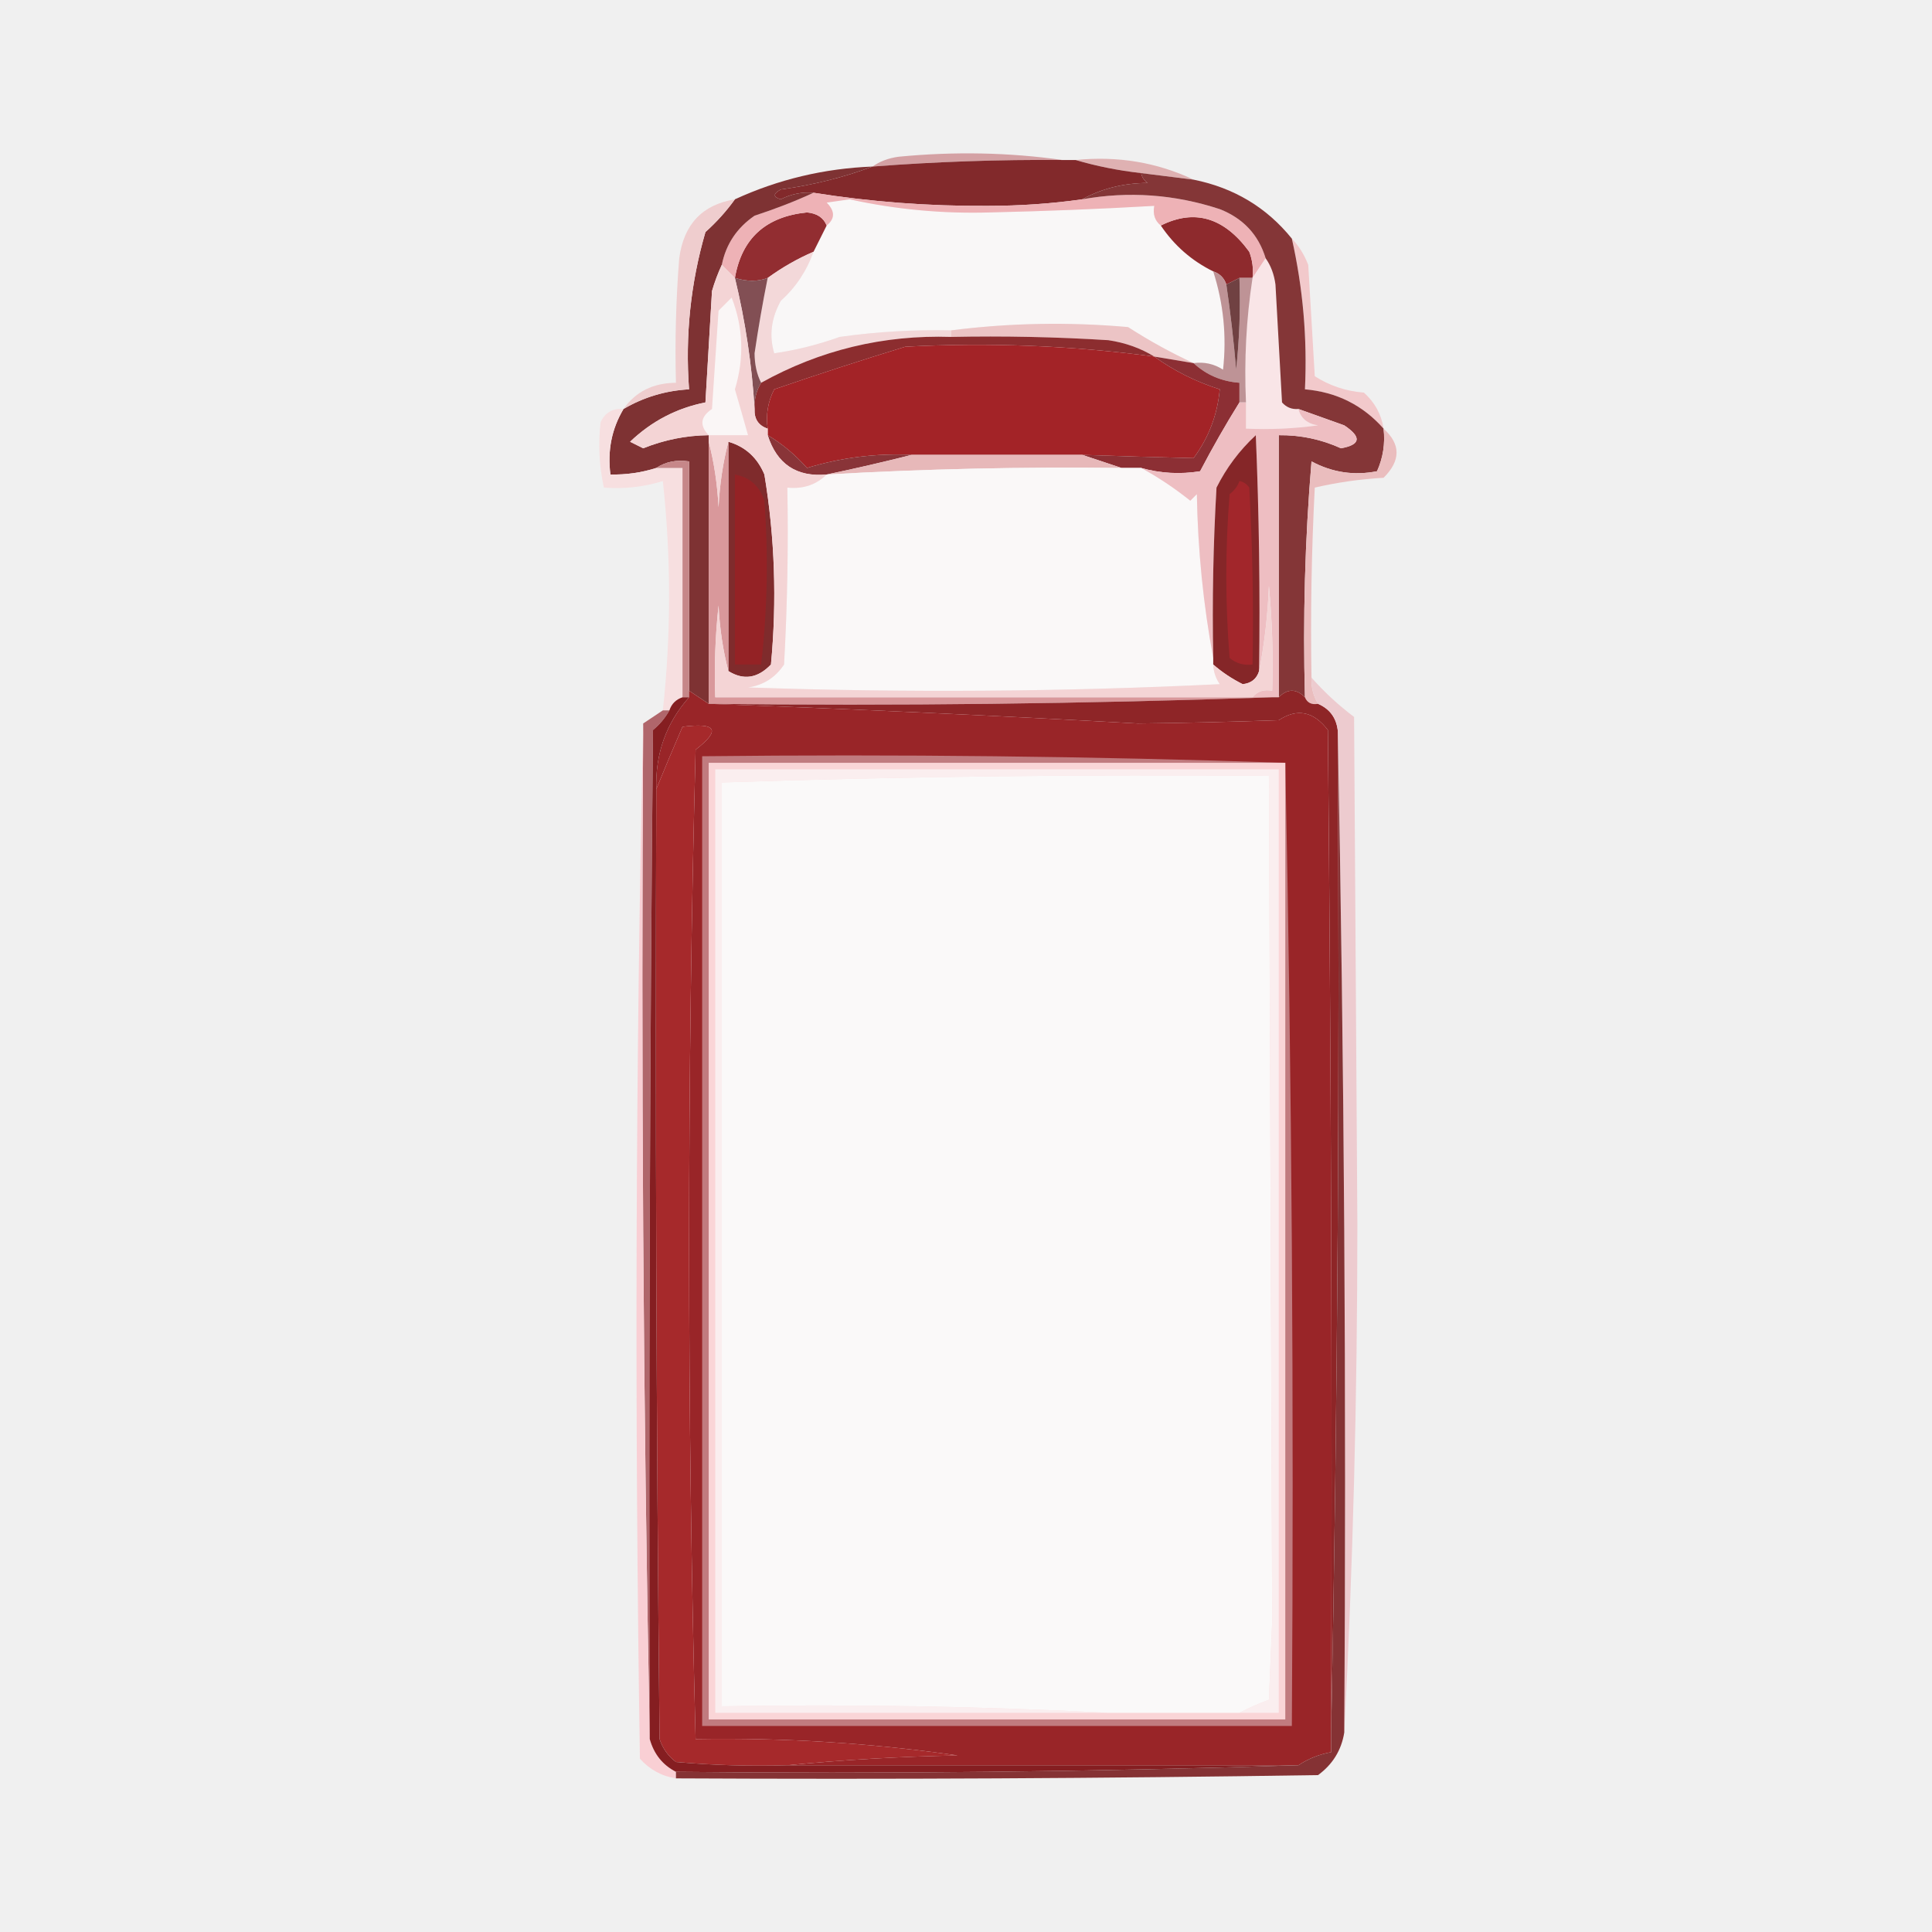
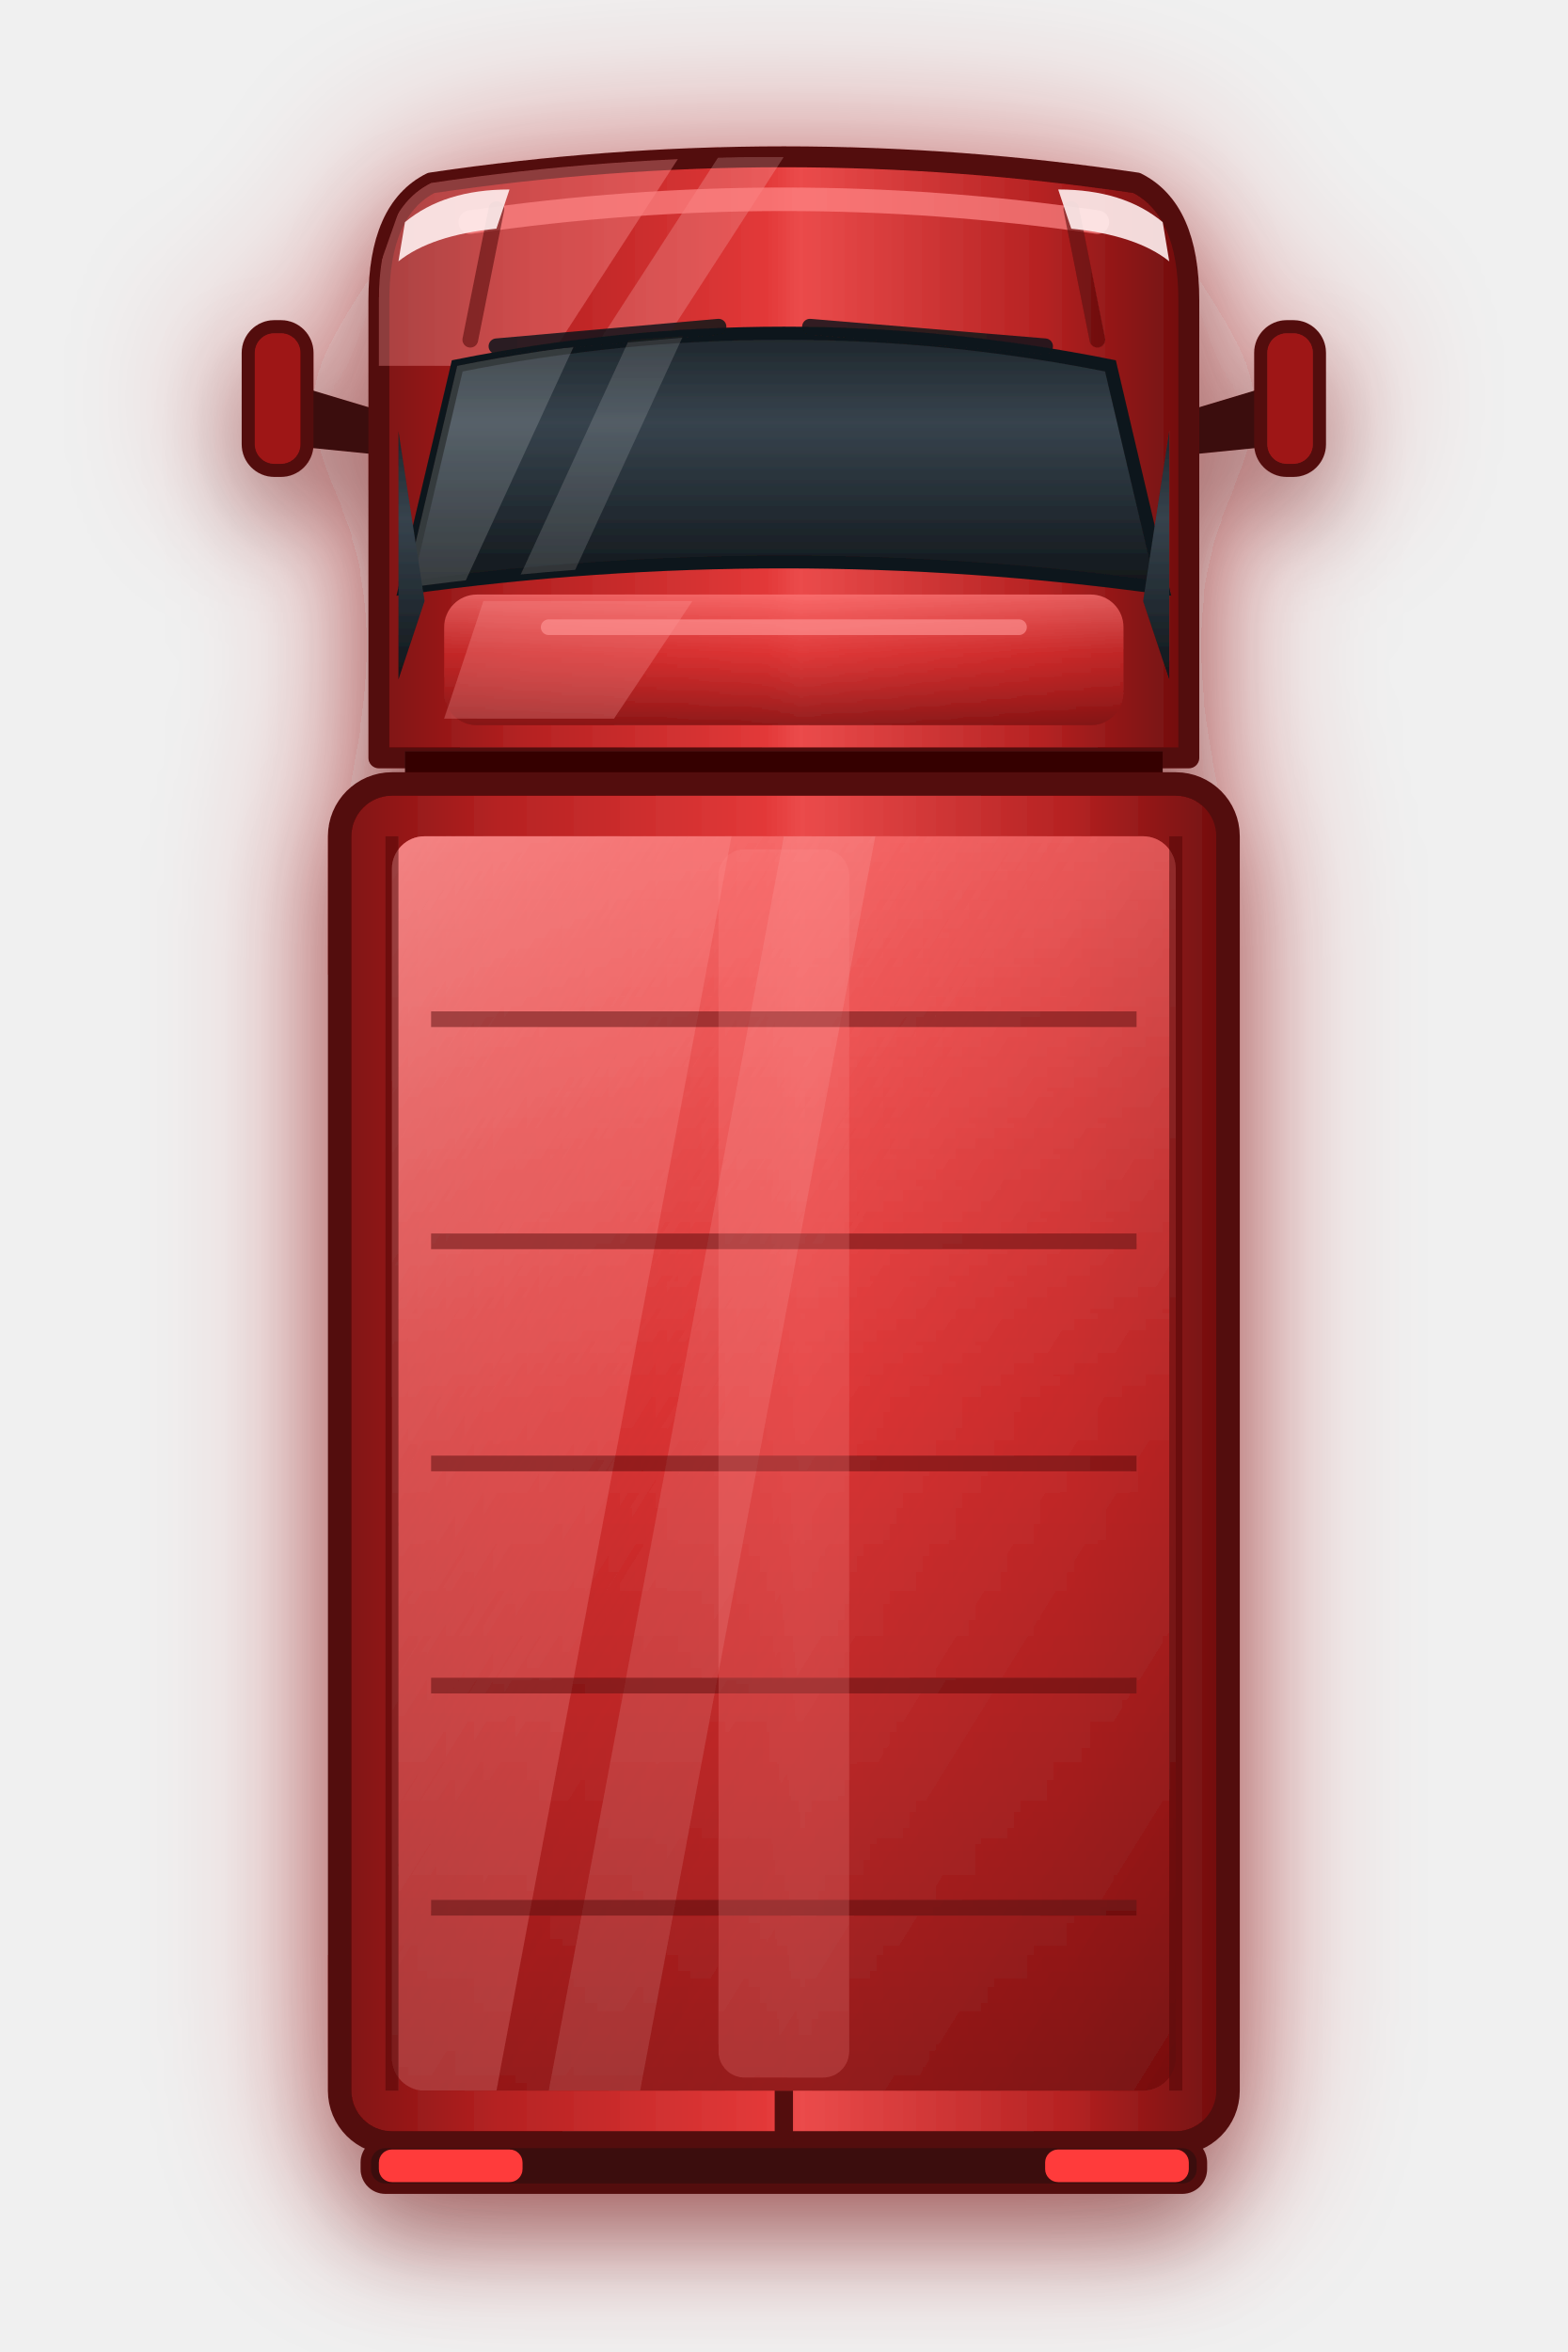
- <svg xmlns="http://www.w3.org/2000/svg" width="96mm" height="96mm" viewBox="0 0 96 96" version="1.1" id="svg1">
-   <defs id="defs1" />
-   <g id="layer1">
-     <g id="g3" style="clip-rule:evenodd;fill-rule:evenodd;image-rendering:optimizeQuality;shape-rendering:geometricPrecision;text-rendering:geometricPrecision" transform="matrix(0.3255709,0,0,0.3255709,-353.0279,-6.863118)">
-       <path style="opacity:1" fill="#d4a1a4" d="m 1246.5,45.5 c -9.69,-0.078 -19.35,0.255 -29,1 1.11,-0.79 2.44,-1.29 4,-1.5 8.51,-0.823 16.84,-0.657 25,0.5 z" id="path3" />
+ <svg xmlns="http://www.w3.org/2000/svg" viewBox="0 0 120 180" width="120" height="180">
+   <defs>
+     <linearGradient id="bodyGrad" x1="0%" y1="0%" x2="100%" y2="0%">
+       <stop offset="0%" stop-color="#7D1111" />
+       <stop offset="18%" stop-color="#B52222" />
+       <stop offset="48%" stop-color="#E33939" />
+       <stop offset="52%" stop-color="#EB4B4B" />
+       <stop offset="82%" stop-color="#B52222" />
+       <stop offset="100%" stop-color="#6E0E0E" />
+     </linearGradient>
+     <linearGradient id="roofGrad" x1="0%" y1="0%" x2="0%" y2="100%">
+       <stop offset="0%" stop-color="#FF7878" stop-opacity="0.72" />
+       <stop offset="45%" stop-color="#D93030" stop-opacity="0.65" />
+       <stop offset="100%" stop-color="#7D1111" stop-opacity="0.82" />
+     </linearGradient>
+     <linearGradient id="boxTopHighlight" x1="0%" y1="0%" x2="100%" y2="100%">
+       <stop offset="0%" stop-color="#FF9E9E" stop-opacity="0.45" />
+       <stop offset="45%" stop-color="#E33939" stop-opacity="0.15" />
+       <stop offset="100%" stop-color="#660B0B" stop-opacity="0.35" />
+     </linearGradient>
+     <linearGradient id="glassGrad" x1="0%" y1="0%" x2="0%" y2="100%">
+       <stop offset="0%" stop-color="#1E262C" />
+       <stop offset="35%" stop-color="#37434D" />
+       <stop offset="70%" stop-color="#222B32" />
+       <stop offset="100%" stop-color="#11161A" />
+     </linearGradient>
+     <filter id="parkedRedGlow" x="-35%" y="-25%" width="170%" height="150%">
+       <feGaussianBlur in="SourceAlpha" stdDeviation="6.5" result="redGlowBlur" />
+       <feFlood flood-color="#B81414" flood-opacity="0.48" result="redGlowColor" />
+       <feComposite in="redGlowColor" in2="redGlowBlur" operator="in" result="softRedGlow" />
+       <feGaussianBlur in="SourceAlpha" stdDeviation="3.5" result="shadowBlur" />
+       <feOffset dx="0" dy="3.5" in="shadowBlur" result="shadowOffset" />
+       <feFlood flood-color="#2B0505" flood-opacity="0.40" result="shadowColor" />
+       <feComposite in="shadowColor" in2="shadowOffset" operator="in" result="dropShadow" />
+       <feMerge>
+         <feMergeNode in="softRedGlow" />
+         <feMergeNode in="dropShadow" />
+         <feMergeNode in="SourceGraphic" />
+       </feMerge>
+     </filter>
+     <clipPath id="windshieldClip">
+       <path d="M 35,28 Q 60,23 85,28 L 89,45 Q 60,41 31,45 Z" />
+     </clipPath>
+     <clipPath id="hoodClip">
+       <path d="M 33,14 Q 60,10 87,14 Q 91,16 91,23 L 91,28 L 29,28 L 29,23 Q 29,16 33,14 Z" />
+     </clipPath>
+     <clipPath id="boxRoofClip">
+       <rect x="30" y="64" width="60" height="96" rx="2.5" />
+     </clipPath>
+   </defs>
+   <g filter="url(#parkedRedGlow)">
+     <path d="M 31,32 L 21,29 L 21,34 L 31,35 Z" fill="#3B0808" />
+     <rect x="19" y="25" width="4.5" height="11" rx="2" fill="#9E1919" stroke="#520A0A" stroke-width="1" />
+     <path d="M 89,32 L 99,29 L 99,34 L 89,35 Z" fill="#3B0808" />
+     <rect x="96.5" y="25" width="4.5" height="11" rx="2" fill="#9E1919" stroke="#520A0A" stroke-width="1" />
+     <path d="M 33,14               Q 60,10 87,14               Q 91,16 91,23               L 91,58               L 29,58               L 29,23               Q 29,16 33,14 Z" fill="url(#bodyGrad)" stroke="#520A0A" stroke-width="1.6" stroke-linejoin="round" />
+     <g clip-path="url(#hoodClip)">
+       <polygon points="32,12 52,12 41,29 26,29" fill="#FF9E9E" opacity="0.34" />
+       <polygon points="55,12 60,12 49,29 44,29" fill="#FFD1D1" opacity="0.22" />
    </g>
-     <g id="g4" style="clip-rule:evenodd;fill-rule:evenodd;image-rendering:optimizeQuality;shape-rendering:geometricPrecision;text-rendering:geometricPrecision" transform="matrix(0.3255709,0,0,0.3255709,-353.0279,-6.863118)">
-       <path style="opacity:1" fill="#dfb1b2" d="m 1248.5,45.5 c 6.42,-0.643 12.42,0.357 18,3 -2.67,-0.333 -5.33,-0.667 -8,-1 -3.51,-0.399 -6.84,-1.066 -10,-2 z" id="path4" />
+     <path d="M 36,17 Q 60,13.5 84,17" fill="none" stroke="#FF8585" stroke-width="1.8" stroke-linecap="round" opacity="0.72" />
+     <path d="M 38,16 L 36,26" stroke="#520A0A" stroke-width="1.2" stroke-linecap="round" opacity="0.55" />
+     <path d="M 82,16 L 84,26" stroke="#520A0A" stroke-width="1.2" stroke-linecap="round" opacity="0.55" />
+     <path d="M 31,17 Q 34,14.5 39,14.5 L 38,17.5 Q 33,18 30.5,20 Z" fill="#FFF0F0" opacity="0.9" />
+     <path d="M 89,17 Q 86,14.5 81,14.5 L 82,17.5 Q 87,18 89.5,20 Z" fill="#FFF0F0" opacity="0.9" />
+     <path d="M 35,28 Q 60,23 85,28 L 89,45 Q 60,41 31,45 Z" fill="url(#glassGrad)" stroke="#11161A" stroke-width="1" />
+     <g clip-path="url(#windshieldClip)">
+       <polygon points="36,22 46,22 34,48 24,48" fill="#FFFFFF" opacity="0.16" />
+       <polygon points="50,22 54,22 42,48 38,48" fill="#FFFFFF" opacity="0.14" />
    </g>
-     <g id="g6" style="clip-rule:evenodd;fill-rule:evenodd;image-rendering:optimizeQuality;shape-rendering:geometricPrecision;text-rendering:geometricPrecision" transform="matrix(0.3255709,0,0,0.3255709,-353.0279,-6.863118)">
-       <path style="opacity:1" fill="#82292b" d="m 1246.5,45.5 c 0.67,0 1.33,0 2,0 3.16,0.934 6.49,1.601 10,2 0.11,0.617 0.44,1.117 1,1.5 -3.68,0.026 -7.01,0.86 -10,2.5 -4.65,0.666 -9.49,0.999 -14.5,1 -8.95,0.056 -17.78,-0.611 -26.5,-2 -1.76,-0.143 -3.43,0.191 -5,1 -1.2,-0.346 -1.2,-0.846 0,-1.5 4.94,-0.683 9.61,-1.85 14,-3.5 9.65,-0.745 19.31,-1.078 29,-1 z" id="path6" />
+     <path d="M 38,26.5 L 55,25" stroke="#11161A" stroke-width="1.2" stroke-linecap="round" opacity="0.85" />
+     <path d="M 62,25 L 80,26.5" stroke="#11161A" stroke-width="1.2" stroke-linecap="round" opacity="0.85" />
+     <path d="M 30.5,33 L 32.5,46 L 30.5,52 Z" fill="url(#glassGrad)" />
+     <path d="M 89.5,33 L 87.5,46 L 89.5,52 Z" fill="url(#glassGrad)" />
+     <rect x="34" y="45.5" width="52" height="10" rx="2.5" fill="url(#roofGrad)" />
+     <polygon points="37,46 53,46 47,55 34,55" fill="#FF9E9E" opacity="0.28" />
+     <line x1="42" y1="48" x2="78" y2="48" stroke="#FF9494" stroke-width="1.2" stroke-linecap="round" opacity="0.65" />
+     <rect x="31" y="57.5" width="58" height="3" fill="#360505" />
+     <rect x="26" y="60" width="68" height="104" rx="4" fill="url(#bodyGrad)" stroke="#520A0A" stroke-width="1.8" />
+     <rect x="30" y="64" width="60" height="96" rx="2.5" fill="url(#roofGrad)" />
+     <rect x="30" y="64" width="60" height="96" rx="2.5" fill="url(#boxTopHighlight)" />
+     <g clip-path="url(#boxRoofClip)">
+       <polygon points="28,64 56,64 38,160 24,160" fill="#FF9E9E" opacity="0.24" />
+       <polygon points="60,64 67,64 49,160 42,160" fill="#FFD6D6" opacity="0.14" />
    </g>
-     <g id="g15" style="clip-rule:evenodd;fill-rule:evenodd;image-rendering:optimizeQuality;shape-rendering:geometricPrecision;text-rendering:geometricPrecision" transform="matrix(0.3255709,0,0,0.3255709,-353.0279,-6.863118)">
-       <path style="opacity:1" fill="#f9f7f7" d="m 1261.5,55.5 c 2.05,3.05 4.72,5.383 8,7 1.57,4.893 2.07,9.893 1.5,15 -1.36,-0.88 -2.86,-1.214 -4.5,-1 -3.36,-1.538 -6.69,-3.371 -10,-5.5 -9.08,-0.803 -18.08,-0.637 -27,0.5 -5.69,-0.126 -11.36,0.207 -17,1 -3.34,1.195 -6.68,2.029 -10,2.5 -0.8,-2.674 -0.47,-5.341 1,-8 2.29,-2.069 3.95,-4.569 5,-7.5 0.67,-1.333 1.33,-2.667 2,-4 1.29,-1.042 1.29,-2.208 0,-3.5 1.17,-0.167 2.33,-0.333 3.5,-0.5 7.04,1.551 14.2,2.218 21.5,2 8.34,-0.188 16.68,-0.521 25,-1 -0.24,1.291 0.1,2.291 1,3 z" id="path15" />
+     <g stroke="#520A0A" stroke-width="1.2" opacity="0.48">
+       <line x1="33" y1="78" x2="87" y2="78" />
+       <line x1="33" y1="95" x2="87" y2="95" />
+       <line x1="33" y1="112" x2="87" y2="112" />
+       <line x1="33" y1="129" x2="87" y2="129" />
+       <line x1="33" y1="146" x2="87" y2="146" />
    </g>
-     <g id="g27" style="clip-rule:evenodd;fill-rule:evenodd;image-rendering:optimizeQuality;shape-rendering:geometricPrecision;text-rendering:geometricPrecision" transform="matrix(0.3255709,0,0,0.3255709,-353.0279,-6.863118)">
-       <path style="opacity:1" fill="#922d31" d="m 1210.5,55.5 c -0.67,1.333 -1.33,2.667 -2,4 -2.47,1.069 -4.8,2.402 -7,4 -1.47,0.572 -3.14,0.572 -5,0 1.04,-6.03 4.7,-9.363 11,-10 1.53,0.14 2.53,0.806 3,2 z" id="path27" />
-     </g>
-     <g id="g28" style="clip-rule:evenodd;fill-rule:evenodd;image-rendering:optimizeQuality;shape-rendering:geometricPrecision;text-rendering:geometricPrecision" transform="matrix(0.3255709,0,0,0.3255709,-353.0279,-6.863118)">
-       <path style="opacity:1" fill="#8e2a2d" d="m 1275.5,63.5 c -0.67,0 -1.33,0 -2,0 -0.67,0.333 -1.33,0.667 -2,1 -0.33,-1 -1,-1.667 -2,-2 -3.28,-1.617 -5.95,-3.95 -8,-7 5.16,-2.577 9.66,-1.244 13.5,4 0.49,1.293 0.66,2.627 0.5,4 z" id="path28" />
-     </g>
-     <g id="g29" style="clip-rule:evenodd;fill-rule:evenodd;image-rendering:optimizeQuality;shape-rendering:geometricPrecision;text-rendering:geometricPrecision" transform="matrix(0.3255709,0,0,0.3255709,-353.0279,-6.863118)">
-       <path style="opacity:1" fill="#eeb2b6" d="m 1208.5,50.5 c 8.72,1.389 17.55,2.056 26.5,2 5.01,-7e-4 9.85,-0.334 14.5,-1 7.09,-1.266 14.09,-0.766 21,1.5 3.58,1.41 5.91,3.91 7,7.5 -0.67,1 -1.33,2 -2,3 0.16,-1.373 -0.01,-2.707 -0.5,-4 -3.84,-5.244 -8.34,-6.577 -13.5,-4 -0.9,-0.709 -1.24,-1.709 -1,-3 -8.32,0.479 -16.66,0.812 -25,1 -7.3,0.218 -14.46,-0.449 -21.5,-2 -1.17,0.167 -2.33,0.333 -3.5,0.5 1.29,1.292 1.29,2.458 0,3.5 -0.47,-1.194 -1.47,-1.86 -3,-2 -6.3,0.637 -9.96,3.97 -11,10 -0.67,-0.667 -1.33,-1.333 -2,-2 0.63,-3.143 2.3,-5.643 5,-7.5 3.16,-1.028 6.16,-2.194 9,-3.5 z" id="path29" />
-     </g>
-     <g id="g33" style="clip-rule:evenodd;fill-rule:evenodd;image-rendering:optimizeQuality;shape-rendering:geometricPrecision;text-rendering:geometricPrecision" transform="matrix(0.3255709,0,0,0.3255709,-353.0279,-6.863118)">
-       <path style="opacity:1" fill="#7e3233" d="m 1217.5,46.5 c -4.39,1.65 -9.06,2.817 -14,3.5 -1.2,0.654 -1.2,1.154 0,1.5 1.57,-0.809 3.24,-1.143 5,-1 -2.84,1.306 -5.84,2.473 -9,3.5 -2.7,1.857 -4.37,4.357 -5,7.5 -0.59,1.266 -1.09,2.599 -1.5,4 -0.33,5.667 -0.67,11.333 -1,17 -4.38,0.863 -8.21,2.863 -11.5,6 0.67,0.333 1.33,0.667 2,1 3.22,-1.295 6.55,-1.962 10,-2 0,0.333 0,0.667 0,1 0,13.333 0,26.667 0,40 -1,-0.667 -2,-1.333 -3,-2 0,-11.667 0,-23.333 0,-35 -1.91,-0.284 -3.58,0.049 -5,1 -2.26,0.719 -4.6,1.052 -7,1 -0.47,-3.662 0.2,-6.995 2,-10 3.07,-1.802 6.41,-2.802 10,-3 -0.6,-8.185 0.23,-16.185 2.5,-24 1.71,-1.538 3.21,-3.204 4.5,-5 6.63,-3.046 13.63,-4.713 21,-5 z" id="path33" />
-     </g>
-     <g id="g39" style="clip-rule:evenodd;fill-rule:evenodd;image-rendering:optimizeQuality;shape-rendering:geometricPrecision;text-rendering:geometricPrecision" transform="matrix(0.3255709,0,0,0.3255709,-353.0279,-6.863118)">
-       <path style="opacity:1" fill="#f3d8d9" d="m 1208.5,59.5 c -1.05,2.931 -2.71,5.431 -5,7.5 -1.47,2.659 -1.8,5.326 -1,8 3.32,-0.471 6.66,-1.305 10,-2.5 5.64,-0.793 11.31,-1.126 17,-1 0,0.333 0,0.667 0,1 -10.35,-0.329 -20.01,2.004 -29,7 -0.66,-1.293 -0.99,-2.793 -1,-4.5 0.57,-3.861 1.23,-7.695 2,-11.5 2.2,-1.598 4.53,-2.931 7,-4 z" id="path39" />
-     </g>
-     <g id="g42" style="clip-rule:evenodd;fill-rule:evenodd;image-rendering:optimizeQuality;shape-rendering:geometricPrecision;text-rendering:geometricPrecision" transform="matrix(0.3255709,0,0,0.3255709,-353.0279,-6.863118)">
-       <path style="opacity:1" fill="#ecc4c5" d="m 1266.5,76.5 c -2,-0.333 -4,-0.667 -6,-1 -2.06,-1.276 -4.4,-2.11 -7,-2.5 -7.99,-0.5 -15.99,-0.666 -24,-0.5 0,-0.333 0,-0.667 0,-1 8.92,-1.137 17.92,-1.304 27,-0.5 3.31,2.129 6.64,3.962 10,5.5 z" id="path42" />
-     </g>
-     <g id="g43" style="clip-rule:evenodd;fill-rule:evenodd;image-rendering:optimizeQuality;shape-rendering:geometricPrecision;text-rendering:geometricPrecision" transform="matrix(0.3255709,0,0,0.3255709,-353.0279,-6.863118)">
-       <path style="opacity:1" fill="#f9e5e7" d="m 1277.5,60.5 c 0.79,1.109 1.29,2.442 1.5,4 0.33,6 0.67,12 1,18 0.67,0.752 1.5,1.086 2.5,1 0.38,1.431 1.38,2.264 3,2.5 -3.65,0.499 -7.32,0.665 -11,0.5 0,-1.333 0,-2.667 0,-4 -0.29,-6.423 0.04,-12.756 1,-19 0.67,-1 1.33,-2 2,-3 z" id="path43" />
-     </g>
-     <g id="g45" style="clip-rule:evenodd;fill-rule:evenodd;image-rendering:optimizeQuality;shape-rendering:geometricPrecision;text-rendering:geometricPrecision" transform="matrix(0.3255709,0,0,0.3255709,-353.0279,-6.863118)">
-       <path style="opacity:1" fill="#efcdce" d="m 1196.5,51.5 c -1.29,1.796 -2.79,3.462 -4.5,5 -2.27,7.815 -3.1,15.815 -2.5,24 -3.59,0.198 -6.93,1.198 -10,3 1.84,-2.635 4.51,-3.968 8,-4 -0.17,-6.342 0,-12.675 0.5,-19 0.69,-5.189 3.53,-8.189 8.5,-9 z" id="path45" />
-     </g>
-     <g id="g49" style="clip-rule:evenodd;fill-rule:evenodd;image-rendering:optimizeQuality;shape-rendering:geometricPrecision;text-rendering:geometricPrecision" transform="matrix(0.3255709,0,0,0.3255709,-353.0279,-6.863118)">
-       <path style="opacity:1" fill="#f2c9cb" d="m 1281.5,57.5 c 1.06,1.1 1.89,2.434 2.5,4 0.33,5.667 0.67,11.333 1,17 2.27,1.456 4.77,2.29 7.5,2.5 1.67,1.506 2.67,3.339 3,5.5 -3.17,-3.584 -7.17,-5.584 -12,-6 0.37,-7.78 -0.3,-15.447 -2,-23 z" id="path49" />
-     </g>
-     <g id="g51" style="clip-rule:evenodd;fill-rule:evenodd;image-rendering:optimizeQuality;shape-rendering:geometricPrecision;text-rendering:geometricPrecision" transform="matrix(0.3255709,0,0,0.3255709,-353.0279,-6.863118)">
-       <path style="opacity:1" fill="#824f54" d="m 1196.5,63.5 c 1.86,0.572 3.53,0.572 5,0 -0.77,3.805 -1.43,7.638 -2,11.5 0.01,1.707 0.34,3.207 1,4.5 -0.73,1.208 -1.07,2.541 -1,4 -0.41,-6.761 -1.41,-13.428 -3,-20 z" id="path51" />
-     </g>
-     <g id="g52" style="clip-rule:evenodd;fill-rule:evenodd;image-rendering:optimizeQuality;shape-rendering:geometricPrecision;text-rendering:geometricPrecision" transform="matrix(0.3255709,0,0,0.3255709,-353.0279,-6.863118)">
-       <path style="opacity:1" fill="#8c2d2f" d="m 1229.5,72.5 c 8.01,-0.166 16.01,3e-4 24,0.5 2.6,0.39 4.94,1.224 7,2.5 -12.62,-1.68 -25.29,-2.18 -38,-1.5 -6.73,2.062 -13.39,4.229 -20,6.5 -0.97,1.896 -1.3,3.896 -1,6 -1.41,-0.473 -2.07,-1.473 -2,-3 -0.07,-1.459 0.27,-2.792 1,-4 8.99,-4.996 18.65,-7.329 29,-7 z" id="path52" />
-     </g>
-     <g id="g57" style="clip-rule:evenodd;fill-rule:evenodd;image-rendering:optimizeQuality;shape-rendering:geometricPrecision;text-rendering:geometricPrecision" transform="matrix(0.3255709,0,0,0.3255709,-353.0279,-6.863118)">
-       <path style="opacity:1" fill="#a32327" d="m 1260.5,75.5 c 3.02,2.177 6.35,3.844 10,5 -0.36,3.884 -1.69,7.384 -4,10.5 -5.64,-0.132 -11.31,-0.299 -17,-0.5 -8.67,0 -17.33,0 -26,0 -5.46,-0.254 -10.79,0.412 -16,2 -1.81,-2.031 -3.81,-3.698 -6,-5 0,-0.333 0,-0.667 0,-1 -0.3,-2.104 0.03,-4.104 1,-6 6.61,-2.272 13.27,-4.438 20,-6.5 12.71,-0.68 25.38,-0.18 38,1.5 z" id="path57" />
-     </g>
-     <g id="g58" style="clip-rule:evenodd;fill-rule:evenodd;image-rendering:optimizeQuality;shape-rendering:geometricPrecision;text-rendering:geometricPrecision" transform="matrix(0.3255709,0,0,0.3255709,-353.0279,-6.863118)">
-       <path style="opacity:1" fill="#be9396" d="m 1269.5,62.5 c 1,0.333 1.67,1 2,2 0.63,4.304 1.13,8.637 1.5,13 0.5,-4.655 0.67,-9.322 0.5,-14 0.67,0 1.33,0 2,0 -0.96,6.244 -1.29,12.577 -1,19 -0.33,0 -0.67,0 -1,0 0,-1 0,-2 0,-3 -2.74,-0.207 -5.07,-1.207 -7,-3 1.64,-0.213 3.14,0.12 4.5,1 0.57,-5.107 0.07,-10.107 -1.5,-15 z" id="path58" />
-     </g>
-     <g id="g59" style="clip-rule:evenodd;fill-rule:evenodd;image-rendering:optimizeQuality;shape-rendering:geometricPrecision;text-rendering:geometricPrecision" transform="matrix(0.3255709,0,0,0.3255709,-353.0279,-6.863118)">
-       <path style="opacity:1" fill="#704142" d="m 1273.5,63.5 c 0.17,4.678 0,9.345 -0.5,14 -0.37,-4.363 -0.87,-8.696 -1.5,-13 0.67,-0.333 1.33,-0.667 2,-1 z" id="path59" />
-     </g>
-     <g id="g65" style="clip-rule:evenodd;fill-rule:evenodd;image-rendering:optimizeQuality;shape-rendering:geometricPrecision;text-rendering:geometricPrecision" transform="matrix(0.3255709,0,0,0.3255709,-353.0279,-6.863118)">
-       <path style="opacity:1" fill="#843637" d="m 1258.5,47.5 c 2.67,0.333 5.33,0.667 8,1 6.16,1.24 11.16,4.24 15,9 1.7,7.553 2.37,15.22 2,23 4.83,0.416 8.83,2.416 12,6 0.26,2.292 -0.08,4.459 -1,6.5 -3.5,0.695 -6.83,0.195 -10,-1.5 -1,11.982 -1.33,23.982 -1,36 -1.33,-1.333 -2.67,-1.333 -4,0 0,-13.333 0,-26.667 0,-40 3.32,-0.036 6.49,0.631 9.5,2 3.01,-0.544 3.18,-1.711 0.5,-3.5 -2.35,-0.847 -4.69,-1.681 -7,-2.5 -1,0.086 -1.83,-0.248 -2.5,-1 -0.33,-6 -0.67,-12 -1,-18 -0.21,-1.558 -0.71,-2.892 -1.5,-4 -1.09,-3.59 -3.42,-6.09 -7,-7.5 -6.91,-2.266 -13.91,-2.766 -21,-1.5 2.99,-1.64 6.32,-2.474 10,-2.5 -0.56,-0.383 -0.89,-0.883 -1,-1.5 z" id="path65" />
-     </g>
-     <g id="g69" style="clip-rule:evenodd;fill-rule:evenodd;image-rendering:optimizeQuality;shape-rendering:geometricPrecision;text-rendering:geometricPrecision" transform="matrix(0.3255709,0,0,0.3255709,-353.0279,-6.863118)">
-       <path style="opacity:1" fill="#893438" d="m 1201.5,87.5 c 2.19,1.302 4.19,2.969 6,5 5.21,-1.587 10.54,-2.254 16,-2 -4.32,1.092 -8.65,2.092 -13,3 -4.59,0.416 -7.59,-1.584 -9,-6 z" id="path69" />
-     </g>
-     <g id="g70" style="clip-rule:evenodd;fill-rule:evenodd;image-rendering:optimizeQuality;shape-rendering:geometricPrecision;text-rendering:geometricPrecision" transform="matrix(0.3255709,0,0,0.3255709,-353.0279,-6.863118)">
-       <path style="opacity:1" fill="#8c2f34" d="m 1260.5,75.5 c 2,0.333 4,0.667 6,1 1.93,1.793 4.26,2.793 7,3 0,1 0,2 0,3 -2.11,3.391 -4.11,6.891 -6,10.5 -3.03,0.495 -6.03,0.329 -9,-0.5 -1,0 -2,0 -3,0 -2,-0.667 -4,-1.333 -6,-2 5.69,0.201 11.36,0.368 17,0.5 2.31,-3.116 3.64,-6.616 4,-10.5 -3.65,-1.156 -6.98,-2.823 -10,-5 z" id="path70" />
-     </g>
-     <g id="g73" style="clip-rule:evenodd;fill-rule:evenodd;image-rendering:optimizeQuality;shape-rendering:geometricPrecision;text-rendering:geometricPrecision" transform="matrix(0.3255709,0,0,0.3255709,-353.0279,-6.863118)">
-       <path style="opacity:1" fill="#e7b8b9" d="m 1223.5,90.5 c 8.67,0 17.33,0 26,0 2,0.667 4,1.333 6,2 -15.02,-0.189 -30.02,0.145 -45,1 4.35,-0.908 8.68,-1.908 13,-3 z" id="path73" />
-     </g>
-     <g id="g74" style="clip-rule:evenodd;fill-rule:evenodd;image-rendering:optimizeQuality;shape-rendering:geometricPrecision;text-rendering:geometricPrecision" transform="matrix(0.3255709,0,0,0.3255709,-353.0279,-6.863118)">
-       <path style="opacity:1" fill="#f7dfe0" d="m 1179.5,83.5 c -1.8,3.005 -2.47,6.338 -2,10 2.4,0.052 4.74,-0.281 7,-1 1.33,0 2.67,0 4,0 0,11.667 0,23.333 0,35 -1,0.333 -1.67,1 -2,2 -0.33,0 -0.67,0 -1,0 1.27,-11.648 1.27,-23.315 0,-35 -2.92,0.907 -5.92,1.24 -9,1 -0.72,-3.317 -0.89,-6.651 -0.5,-10 0.71,-1.473 1.88,-2.14 3.5,-2 z" id="path74" />
-     </g>
-     <g id="g75" style="clip-rule:evenodd;fill-rule:evenodd;image-rendering:optimizeQuality;shape-rendering:geometricPrecision;text-rendering:geometricPrecision" transform="matrix(0.3255709,0,0,0.3255709,-353.0279,-6.863118)">
-       <path style="opacity:1" fill="#faf8f8" d="m 1255.5,92.5 c 1,0 2,0 3,0 2.56,1.386 5.06,3.053 7.5,5 0.33,-0.333 0.67,-0.667 1,-1 0.15,8.551 0.99,16.884 2.5,25 0,0.333 0,0.667 0,1 0.04,1.083 0.37,2.083 1,3 -23.99,1.166 -47.99,1.333 -72,0.5 2.35,-0.346 4.18,-1.513 5.5,-3.5 0.5,-8.994 0.67,-17.994 0.5,-27 2.4,0.241 4.4,-0.426 6,-2 14.98,-0.855 29.98,-1.189 45,-1 z" id="path75" />
-     </g>
-     <g id="g79" style="clip-rule:evenodd;fill-rule:evenodd;image-rendering:optimizeQuality;shape-rendering:geometricPrecision;text-rendering:geometricPrecision" transform="matrix(0.3255709,0,0,0.3255709,-353.0279,-6.863118)">
-       <path style="opacity:1" fill="#eabdbe" d="m 1295.5,86.5 c 2.64,2.379 2.64,4.879 0,7.5 -3.59,0.207 -7.09,0.707 -10.5,1.5 -0.5,9.661 -0.67,19.328 -0.5,29 -0.07,1.459 0.27,2.792 1,4 -0.99,0.172 -1.66,-0.162 -2,-1 -0.33,-12.018 0,-24.018 1,-36 3.17,1.695 6.5,2.195 10,1.5 0.92,-2.041 1.26,-4.207 1,-6.5 z" id="path79" />
-     </g>
-     <g id="g81" style="clip-rule:evenodd;fill-rule:evenodd;image-rendering:optimizeQuality;shape-rendering:geometricPrecision;text-rendering:geometricPrecision" transform="matrix(0.3255709,0,0,0.3255709,-353.0279,-6.863118)">
-       <path style="opacity:1" fill="#eebec2" d="m 1273.5,82.5 c 0.33,0 0.67,0 1,0 0,1.333 0,2.667 0,4 3.68,0.165 7.35,-0.001 11,-0.5 -1.62,-0.235 -2.62,-1.069 -3,-2.5 2.31,0.82 4.65,1.653 7,2.5 2.68,1.789 2.51,2.955 -0.5,3.5 -3.01,-1.369 -6.18,-2.036 -9.5,-2 0,13.333 0,26.667 0,40 -0.33,0 -0.67,0 -1,0 -1,0 -2,0 -3,0 0.71,-0.904 1.71,-1.237 3,-1 0.17,-5.344 0,-10.677 -0.5,-16 -0.18,4.519 -0.68,8.853 -1.5,13 0.17,-12.005 0,-24.005 -0.5,-36 -2.49,2.309 -4.49,4.976 -6,8 -0.5,8.66 -0.67,17.327 -0.5,26 -1.51,-8.116 -2.35,-16.449 -2.5,-25 -0.33,0.333 -0.67,0.667 -1,1 -2.44,-1.947 -4.94,-3.614 -7.5,-5 2.97,0.829 5.97,0.995 9,0.5 1.89,-3.609 3.89,-7.109 6,-10.5 z" id="path81" />
-     </g>
-     <g id="g82" style="clip-rule:evenodd;fill-rule:evenodd;image-rendering:optimizeQuality;shape-rendering:geometricPrecision;text-rendering:geometricPrecision" transform="matrix(0.3255709,0,0,0.3255709,-353.0279,-6.863118)">
-       <path style="opacity:1" fill="#7f2b2c" d="m 1195.5,88.5 c 2.59,0.754 4.42,2.421 5.5,5 1.59,9.592 1.92,19.258 1,29 -2.02,2.108 -4.18,2.442 -6.5,1 0,-11.667 0,-23.333 0,-35 z" id="path82" />
-     </g>
-     <g id="g83" style="clip-rule:evenodd;fill-rule:evenodd;image-rendering:optimizeQuality;shape-rendering:geometricPrecision;text-rendering:geometricPrecision" transform="matrix(0.3255709,0,0,0.3255709,-353.0279,-6.863118)">
-       <path style="opacity:1" fill="#942225" d="m 1196.5,93.5 c 2.25,0.416 3.75,1.749 4.5,4 0.62,8.352 0.46,16.686 -0.5,25 -1.33,0 -2.67,0 -4,0 0,-9.667 0,-19.333 0,-29 z" id="path83" />
-     </g>
-     <g id="g85" style="clip-rule:evenodd;fill-rule:evenodd;image-rendering:optimizeQuality;shape-rendering:geometricPrecision;text-rendering:geometricPrecision" transform="matrix(0.3255709,0,0,0.3255709,-353.0279,-6.863118)">
-       <path style="opacity:1" fill="#d9989b" d="m 1192.5,88.5 c 0.82,3.141 1.32,6.475 1.5,10 0.18,-3.525 0.68,-6.859 1.5,-10 0,11.667 0,23.333 0,35 -0.82,-3.141 -1.32,-6.475 -1.5,-10 -0.5,4.655 -0.67,9.321 -0.5,14 27.33,0 54.67,0 82,0 1,0 2,0 3,0 -28.5,0.998 -57.16,1.331 -86,1 0,-13.333 0,-26.667 0,-40 z" id="path85" />
-     </g>
-     <g id="g87" style="clip-rule:evenodd;fill-rule:evenodd;image-rendering:optimizeQuality;shape-rendering:geometricPrecision;text-rendering:geometricPrecision" transform="matrix(0.3255709,0,0,0.3255709,-353.0279,-6.863118)">
-       <path style="opacity:1" fill="#852628" d="m 1276.5,123.5 c -0.37,1.195 -1.2,1.861 -2.5,2 -1.64,-0.815 -3.14,-1.815 -4.5,-3 0,-0.333 0,-0.667 0,-1 -0.17,-8.673 0,-17.34 0.5,-26 1.51,-3.024 3.51,-5.691 6,-8 0.5,11.995 0.67,23.995 0.5,36 z" id="path87" />
-     </g>
-     <g id="g88" style="clip-rule:evenodd;fill-rule:evenodd;image-rendering:optimizeQuality;shape-rendering:geometricPrecision;text-rendering:geometricPrecision" transform="matrix(0.3255709,0,0,0.3255709,-353.0279,-6.863118)">
-       <path style="opacity:1" fill="#a2262b" d="m 1273.5,94.5 c 0.62,0.111 1.12,0.444 1.5,1 0.5,8.994 0.67,17.994 0.5,27 -1.32,0.17 -2.49,-0.163 -3.5,-1 -0.67,-8.333 -0.67,-16.667 0,-25 0.72,-0.544 1.22,-1.211 1.5,-2 z" id="path88" />
-     </g>
-     <g id="g97" style="clip-rule:evenodd;fill-rule:evenodd;image-rendering:optimizeQuality;shape-rendering:geometricPrecision;text-rendering:geometricPrecision" transform="matrix(0.3255709,0,0,0.3255709,-353.0279,-6.863118)">
-       <path style="opacity:1" fill="#c68789" d="m 1184.5,92.5 c 1.42,-0.951 3.09,-1.284 5,-1 0,11.667 0,23.333 0,35 0,0.333 0,0.667 0,1 -0.33,0 -0.67,0 -1,0 0,-11.667 0,-23.333 0,-35 -1.33,0 -2.67,0 -4,0 z" id="path97" />
-     </g>
-     <g id="g102" style="clip-rule:evenodd;fill-rule:evenodd;image-rendering:optimizeQuality;shape-rendering:geometricPrecision;text-rendering:geometricPrecision" transform="matrix(0.3255709,0,0,0.3255709,-353.0279,-6.863118)">
-       <path style="opacity:1" fill="#f4d4d5" d="m 1194.5,61.5 c 0.67,0.667 1.33,1.333 2,2 1.59,6.572 2.59,13.239 3,20 -0.07,1.527 0.59,2.527 2,3 0,0.333 0,0.667 0,1 1.41,4.416 4.41,6.416 9,6 -1.6,1.574 -3.6,2.241 -6,2 0.17,9.006 0,18.006 -0.5,27 -1.32,1.987 -3.15,3.154 -5.5,3.5 24.01,0.833 48.01,0.666 72,-0.5 -0.63,-0.917 -0.96,-1.917 -1,-3 1.36,1.185 2.86,2.185 4.5,3 1.3,-0.139 2.13,-0.805 2.5,-2 0.82,-4.147 1.32,-8.481 1.5,-13 0.5,5.323 0.67,10.656 0.5,16 -1.29,-0.237 -2.29,0.096 -3,1 -27.33,0 -54.67,0 -82,0 -0.17,-4.679 0,-9.345 0.5,-14 0.18,3.525 0.68,6.859 1.5,10 2.32,1.442 4.48,1.108 6.5,-1 0.92,-9.742 0.59,-19.408 -1,-29 -1.08,-2.579 -2.91,-4.246 -5.5,-5 -0.82,3.141 -1.32,6.475 -1.5,10 -0.18,-3.525 -0.68,-6.859 -1.5,-10 0,-0.333 0,-0.667 0,-1 -3.45,0.038 -6.78,0.705 -10,2 -0.67,-0.333 -1.33,-0.667 -2,-1 3.29,-3.137 7.12,-5.137 11.5,-6 0.33,-5.667 0.67,-11.333 1,-17 0.41,-1.401 0.91,-2.734 1.5,-4 z" id="path102" />
-     </g>
-     <g id="g103" style="clip-rule:evenodd;fill-rule:evenodd;image-rendering:optimizeQuality;shape-rendering:geometricPrecision;text-rendering:geometricPrecision" transform="matrix(0.3255709,0,0,0.3255709,-353.0279,-6.863118)">
-       <path style="opacity:1" fill="#faf6f6" d="m 1192.5,87.5 c -1.43,-1.485 -1.27,-2.818 0.5,-4 0.33,-5 0.67,-10 1,-15 0.67,-0.667 1.33,-1.333 2,-2 1.78,4.57 1.94,9.237 0.5,14 0.68,2.341 1.35,4.674 2,7 -2,0 -4,0 -6,0 z" id="path103" />
-     </g>
-     <g id="g106" style="clip-rule:evenodd;fill-rule:evenodd;image-rendering:optimizeQuality;shape-rendering:geometricPrecision;text-rendering:geometricPrecision" transform="matrix(0.3255709,0,0,0.3255709,-353.0279,-6.863118)">
-       <path style="opacity:1" fill="#8e2527" d="m 1283.5,127.5 c 0.34,0.838 1.01,1.172 2,1 1.76,0.762 2.76,2.096 3,4 0.33,51.169 0,102.169 -1,153 0.17,-51.001 0,-102.001 -0.5,-153 -2.19,-2.858 -4.69,-3.358 -7.5,-1.5 -7.26,0.256 -14.43,0.423 -21.5,0.5 -21.92,-1.214 -43.76,-2.214 -65.5,-3 28.84,0.331 57.5,-0.002 86,-1 0.33,0 0.67,0 1,0 1.33,-1.333 2.67,-1.333 4,0 z" id="path106" />
-     </g>
-     <g id="g109" style="clip-rule:evenodd;fill-rule:evenodd;image-rendering:optimizeQuality;shape-rendering:geometricPrecision;text-rendering:geometricPrecision" transform="matrix(0.3255709,0,0,0.3255709,-353.0279,-6.863118)">
-       <path style="opacity:1" fill="#992528" d="m 1189.5,126.5 c 1,0.667 2,1.333 3,2 21.74,0.786 43.58,1.786 65.5,3 7.07,-0.077 14.24,-0.244 21.5,-0.5 2.81,-1.858 5.31,-1.358 7.5,1.5 0.5,50.999 0.67,101.999 0.5,153 0,1 0,2 0,3 -1.82,0.331 -3.49,0.998 -5,2 -26,0 -52,0 -78,0 8.49,-0.83 17.16,-1.33 26,-1.5 -13.21,-1.892 -26.55,-2.725 -40,-2.5 -1.32,-50.308 -1.32,-100.641 0,-151 3.88,-2.995 3.21,-4.161 -2,-3.5 -1.38,3.195 -2.72,6.362 -4,9.5 -0.16,-5.395 1.51,-10.061 5,-14 0,-0.333 0,-0.667 0,-1 z" id="path109" />
-     </g>
-     <g id="g115" style="clip-rule:evenodd;fill-rule:evenodd;image-rendering:optimizeQuality;shape-rendering:geometricPrecision;text-rendering:geometricPrecision" transform="matrix(0.3255709,0,0,0.3255709,-353.0279,-6.863118)">
-       <path style="opacity:1" fill="#c17b7f" d="m 1280.5,137.5 c 1,48.83 1.33,97.83 1,147 -30,0 -60,0 -90,0 0,-49.333 0,-98.667 0,-148 29.84,-0.331 59.5,0.002 89,1 z" id="path115" />
-     </g>
-     <g id="g116" style="clip-rule:evenodd;fill-rule:evenodd;image-rendering:optimizeQuality;shape-rendering:geometricPrecision;text-rendering:geometricPrecision" transform="matrix(0.3255709,0,0,0.3255709,-353.0279,-6.863118)">
-       <path style="opacity:1" fill="#fad5d7" d="m 1280.5,137.5 c 0,48.667 0,97.333 0,146 -29.33,0 -58.67,0 -88,0 0,-48.667 0,-97.333 0,-146 29.33,0 58.67,0 88,0 z" id="path116" />
-     </g>
-     <g id="g148" style="clip-rule:evenodd;fill-rule:evenodd;image-rendering:optimizeQuality;shape-rendering:geometricPrecision;text-rendering:geometricPrecision" transform="matrix(0.3255709,0,0,0.3255709,-353.0279,-6.863118)">
-       <path style="opacity:1" fill="#a6292b" d="m 1204.5,290.5 c -5.68,0.166 -11.34,-10e-4 -17,-0.5 -1.2,-0.903 -2.03,-2.069 -2.5,-3.5 -0.5,-48.332 -0.67,-96.666 -0.5,-145 1.28,-3.138 2.62,-6.305 4,-9.5 5.21,-0.661 5.88,0.505 2,3.5 -1.32,50.359 -1.32,100.692 0,151 13.45,-0.225 26.79,0.608 40,2.5 -8.84,0.17 -17.51,0.67 -26,1.5 z" id="path148" />
-     </g>
-     <g id="g161" style="clip-rule:evenodd;fill-rule:evenodd;image-rendering:optimizeQuality;shape-rendering:geometricPrecision;text-rendering:geometricPrecision" transform="matrix(0.3255709,0,0,0.3255709,-353.0279,-6.863118)">
-       <path style="opacity:1" fill="#faeeef" d="m 1273.5,282.5 c 1.38,-0.734 2.88,-1.401 4.5,-2 0.17,-4 0.33,-8 0.5,-12 -0.16,-42.715 -0.33,-85.715 -0.5,-129 -27.87,-0.248 -55.7,0.085 -83.5,1 0,47 0,94 0,141 19.84,-0.33 39.51,0.003 59,1 -20,0 -40,0 -60,0 0,-48 0,-96 0,-144 28.67,0 57.33,0 86,0 0,48 0,96 0,144 -2,0 -4,0 -6,0 z" id="path161" />
-     </g>
-     <g id="g162" style="clip-rule:evenodd;fill-rule:evenodd;image-rendering:optimizeQuality;shape-rendering:geometricPrecision;text-rendering:geometricPrecision" transform="matrix(0.3255709,0,0,0.3255709,-353.0279,-6.863118)">
-       <path style="opacity:1" fill="#faf9f9" d="m 1273.5,282.5 c -6.67,0 -13.33,0 -20,0 -19.49,-0.997 -39.16,-1.33 -59,-1 0,-47 0,-94 0,-141 27.8,-0.915 55.63,-1.248 83.5,-1 0.17,43.285 0.34,86.285 0.5,129 -0.17,4 -0.33,8 -0.5,12 -1.62,0.599 -3.12,1.266 -4.5,2 z" id="path162" />
-     </g>
-     <g id="g166" style="clip-rule:evenodd;fill-rule:evenodd;image-rendering:optimizeQuality;shape-rendering:geometricPrecision;text-rendering:geometricPrecision" transform="matrix(0.3255709,0,0,0.3255709,-353.0279,-6.863118)">
-       <path style="opacity:1" fill="#b0666b" d="m 1185.5,129.5 c 0.33,0 0.67,0 1,0 -0.62,1.127 -1.46,2.127 -2.5,3 -0.5,51.332 -0.67,102.666 -0.5,154 -1,-51.497 -1.33,-103.164 -1,-155 1,-0.667 2,-1.333 3,-2 z" id="path166" />
-     </g>
-     <g id="g172" style="clip-rule:evenodd;fill-rule:evenodd;image-rendering:optimizeQuality;shape-rendering:geometricPrecision;text-rendering:geometricPrecision" transform="matrix(0.3255709,0,0,0.3255709,-353.0279,-6.863118)">
-       <path style="opacity:1" fill="#f9cfd4" d="m 1182.5,131.5 c -0.33,51.836 0,103.503 1,155 0.64,2.295 1.97,3.961 4,5 0,0.333 0,0.667 0,1 -2.16,-0.326 -3.99,-1.326 -5.5,-3 -0.83,-52.835 -0.67,-105.502 0.5,-158 z" id="path172" />
-     </g>
-     <g id="g179" style="clip-rule:evenodd;fill-rule:evenodd;image-rendering:optimizeQuality;shape-rendering:geometricPrecision;text-rendering:geometricPrecision" transform="matrix(0.3255709,0,0,0.3255709,-353.0279,-6.863118)">
-       <path style="opacity:1" fill="#851e21" d="m 1188.5,127.5 c 0.33,0 0.67,0 1,0 -3.49,3.939 -5.16,8.605 -5,14 -0.17,48.334 0,96.668 0.5,145 0.47,1.431 1.3,2.597 2.5,3.5 5.66,0.499 11.32,0.666 17,0.5 26,0 52,0 78,0 -31.5,0.998 -63.16,1.332 -95,1 -2.03,-1.039 -3.36,-2.705 -4,-5 -0.17,-51.334 0,-102.668 0.5,-154 1.04,-0.873 1.88,-1.873 2.5,-3 0.33,-1 1,-1.667 2,-2 z" id="path179" />
-     </g>
-     <g id="g182" style="clip-rule:evenodd;fill-rule:evenodd;image-rendering:optimizeQuality;shape-rendering:geometricPrecision;text-rendering:geometricPrecision" transform="matrix(0.3255709,0,0,0.3255709,-353.0279,-6.863118)">
-       <path style="opacity:1" fill="#edcbcf" d="m 1284.5,124.5 c 1.95,2.207 4.11,4.207 6.5,6 0.17,25.833 0.33,51.667 0.5,77.5 0,26.175 -0.67,52.009 -2,77.5 0.33,-51.169 0,-102.169 -1,-153 -0.24,-1.904 -1.24,-3.238 -3,-4 -0.73,-1.208 -1.07,-2.541 -1,-4 z" id="path182" />
-     </g>
-     <g id="g187" style="clip-rule:evenodd;fill-rule:evenodd;image-rendering:optimizeQuality;shape-rendering:geometricPrecision;text-rendering:geometricPrecision" transform="matrix(0.3255709,0,0,0.3255709,-353.0279,-6.863118)">
-       <path style="opacity:1" fill="#853234" d="m 1288.5,132.5 c 1,50.831 1.33,101.831 1,153 -0.43,2.695 -1.77,4.862 -4,6.5 -32.66,0.5 -65.33,0.667 -98,0.5 0,-0.333 0,-0.667 0,-1 31.84,0.332 63.5,-0.002 95,-1 1.51,-1.002 3.18,-1.669 5,-2 0,-1 0,-2 0,-3 1,-50.831 1.33,-101.831 1,-153 z" id="path187" />
-     </g>
+     <rect x="55" y="65" width="10" height="94" rx="2" fill="#FF8F8F" opacity="0.22" />
+     <line x1="30" y1="64" x2="30" y2="160" stroke="#520A0A" stroke-width="1" opacity="0.55" />
+     <line x1="90" y1="64" x2="90" y2="160" stroke="#520A0A" stroke-width="1" opacity="0.55" />
+     <rect x="28" y="164" width="64" height="3.5" rx="1.5" fill="#3B0808" stroke="#520A0A" stroke-width="0.8" />
+     <rect x="29" y="164.5" width="11" height="2.5" rx="1" fill="#FF3B3B" />
+     <rect x="80" y="164.5" width="11" height="2.5" rx="1" fill="#FF3B3B" />
+     <line x1="60" y1="160" x2="60" y2="164" stroke="#520A0A" stroke-width="1.4" />
  </g>
</svg>
